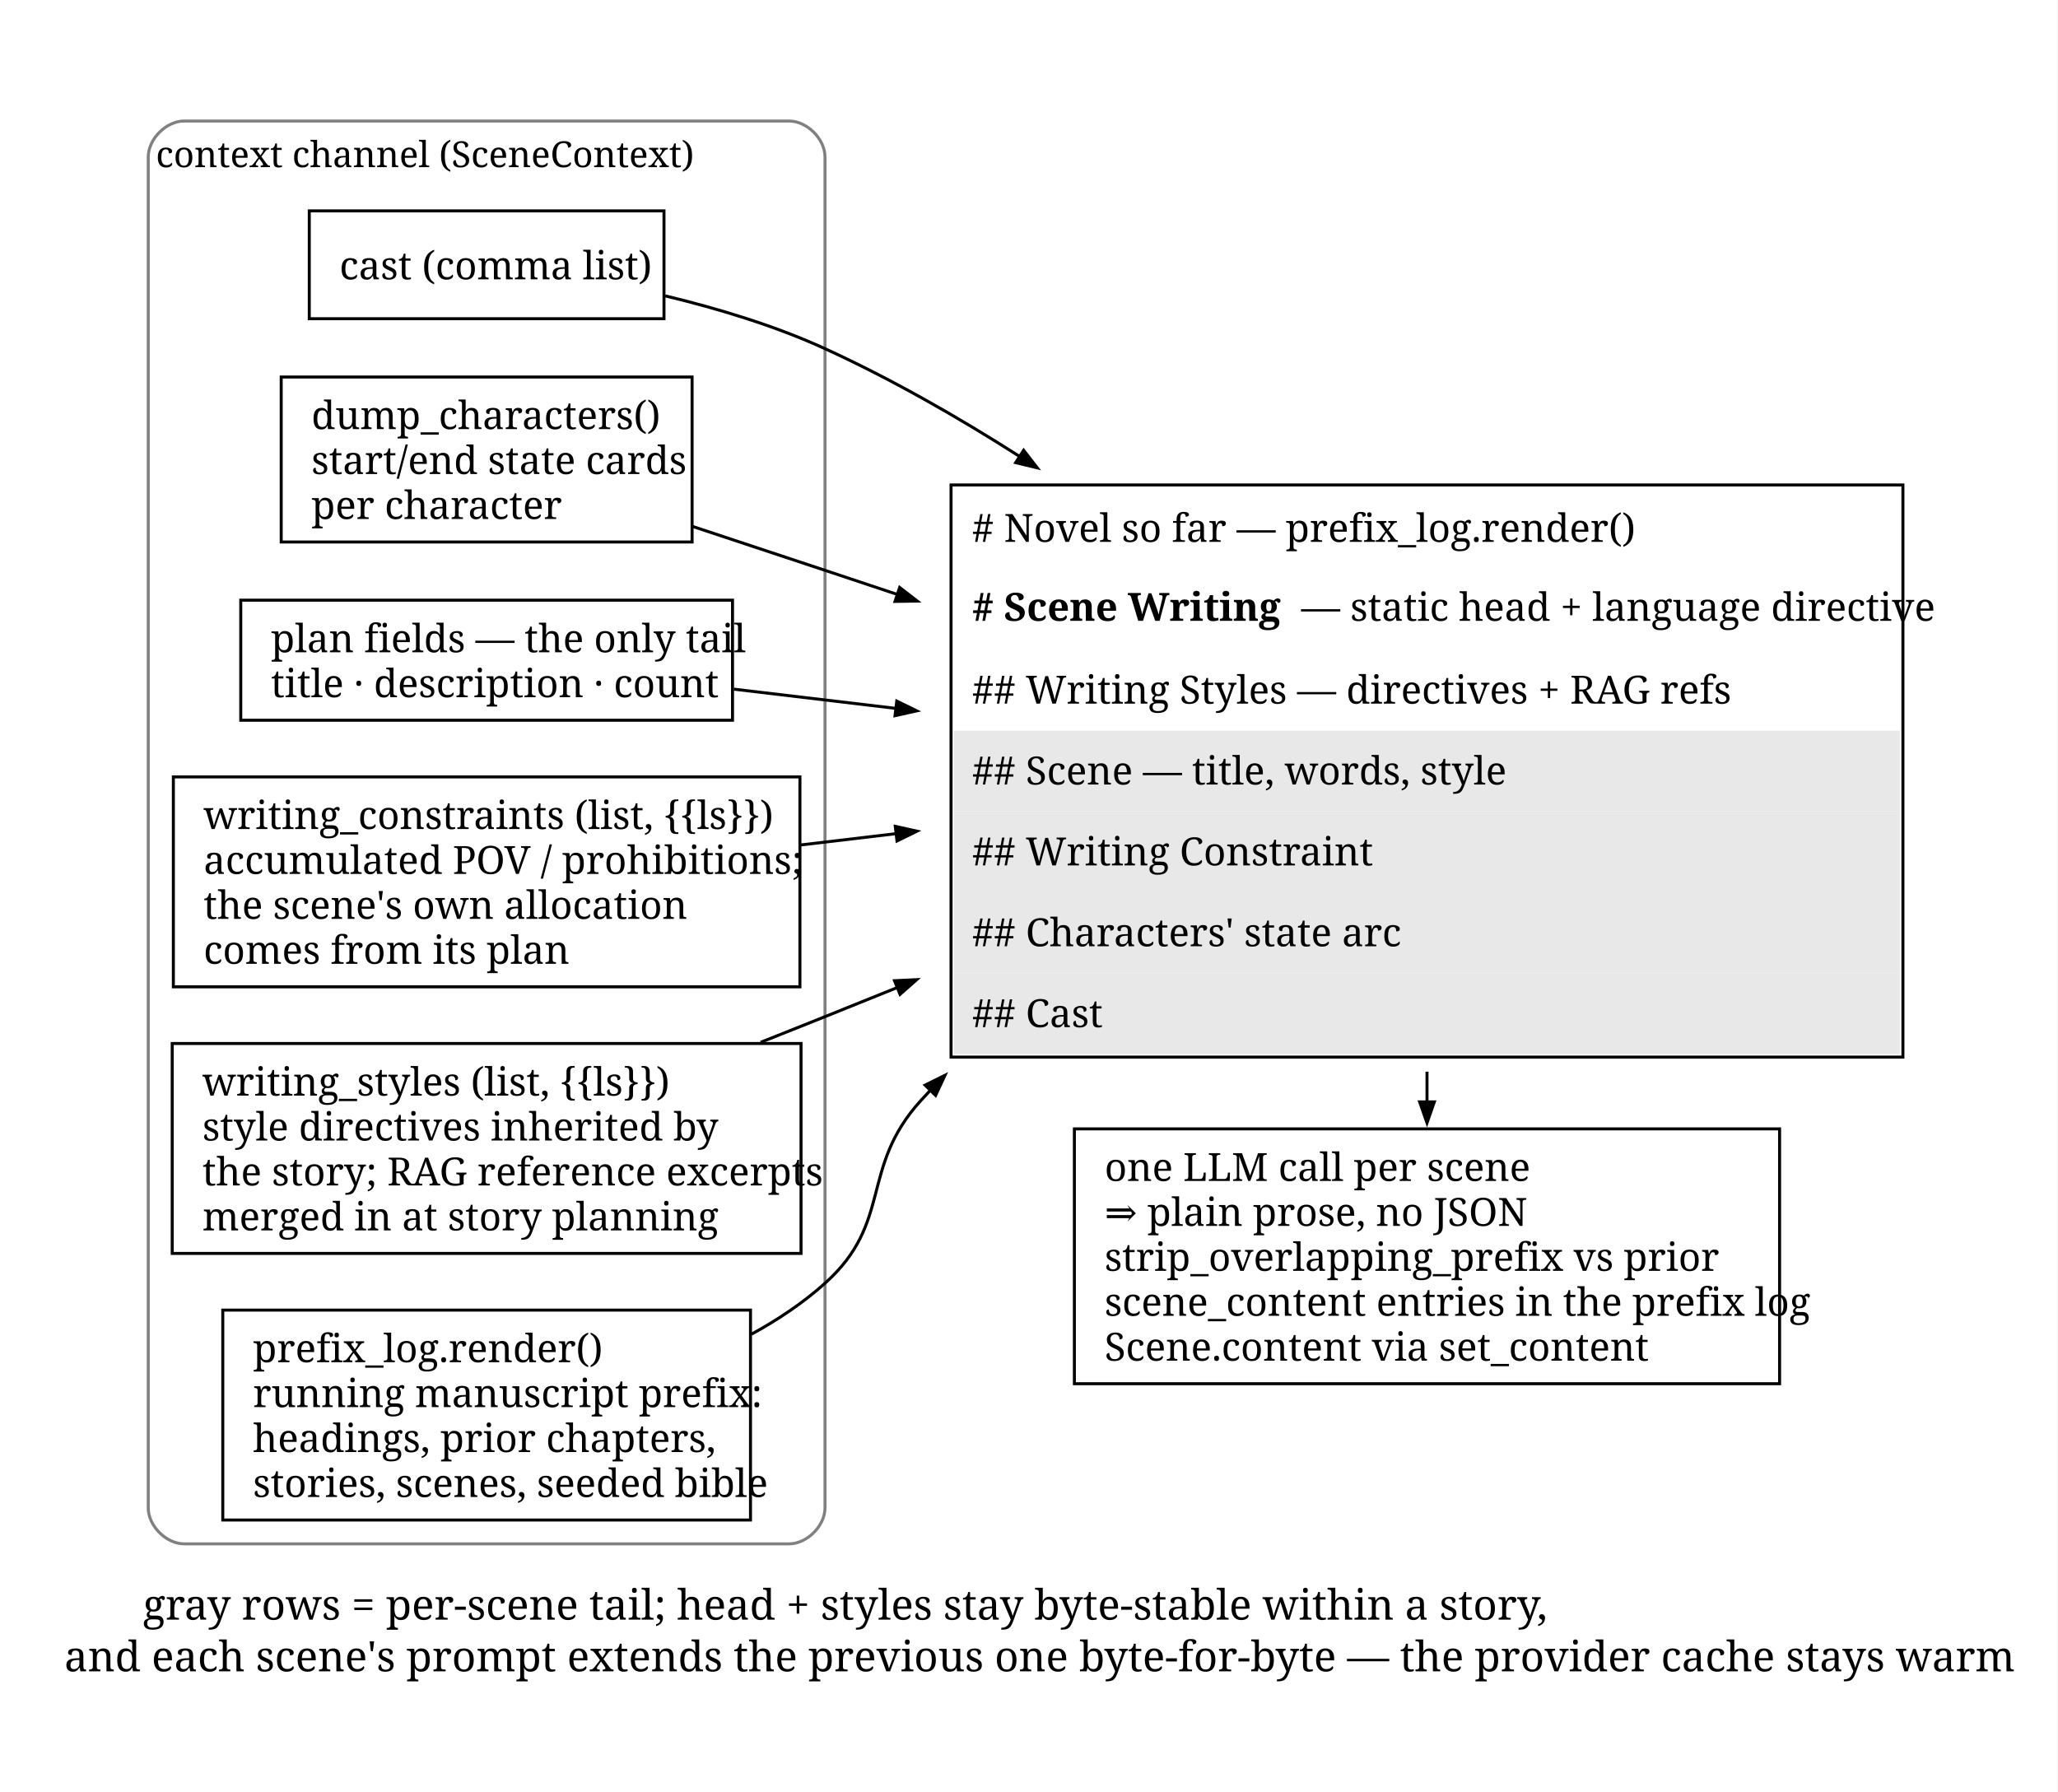
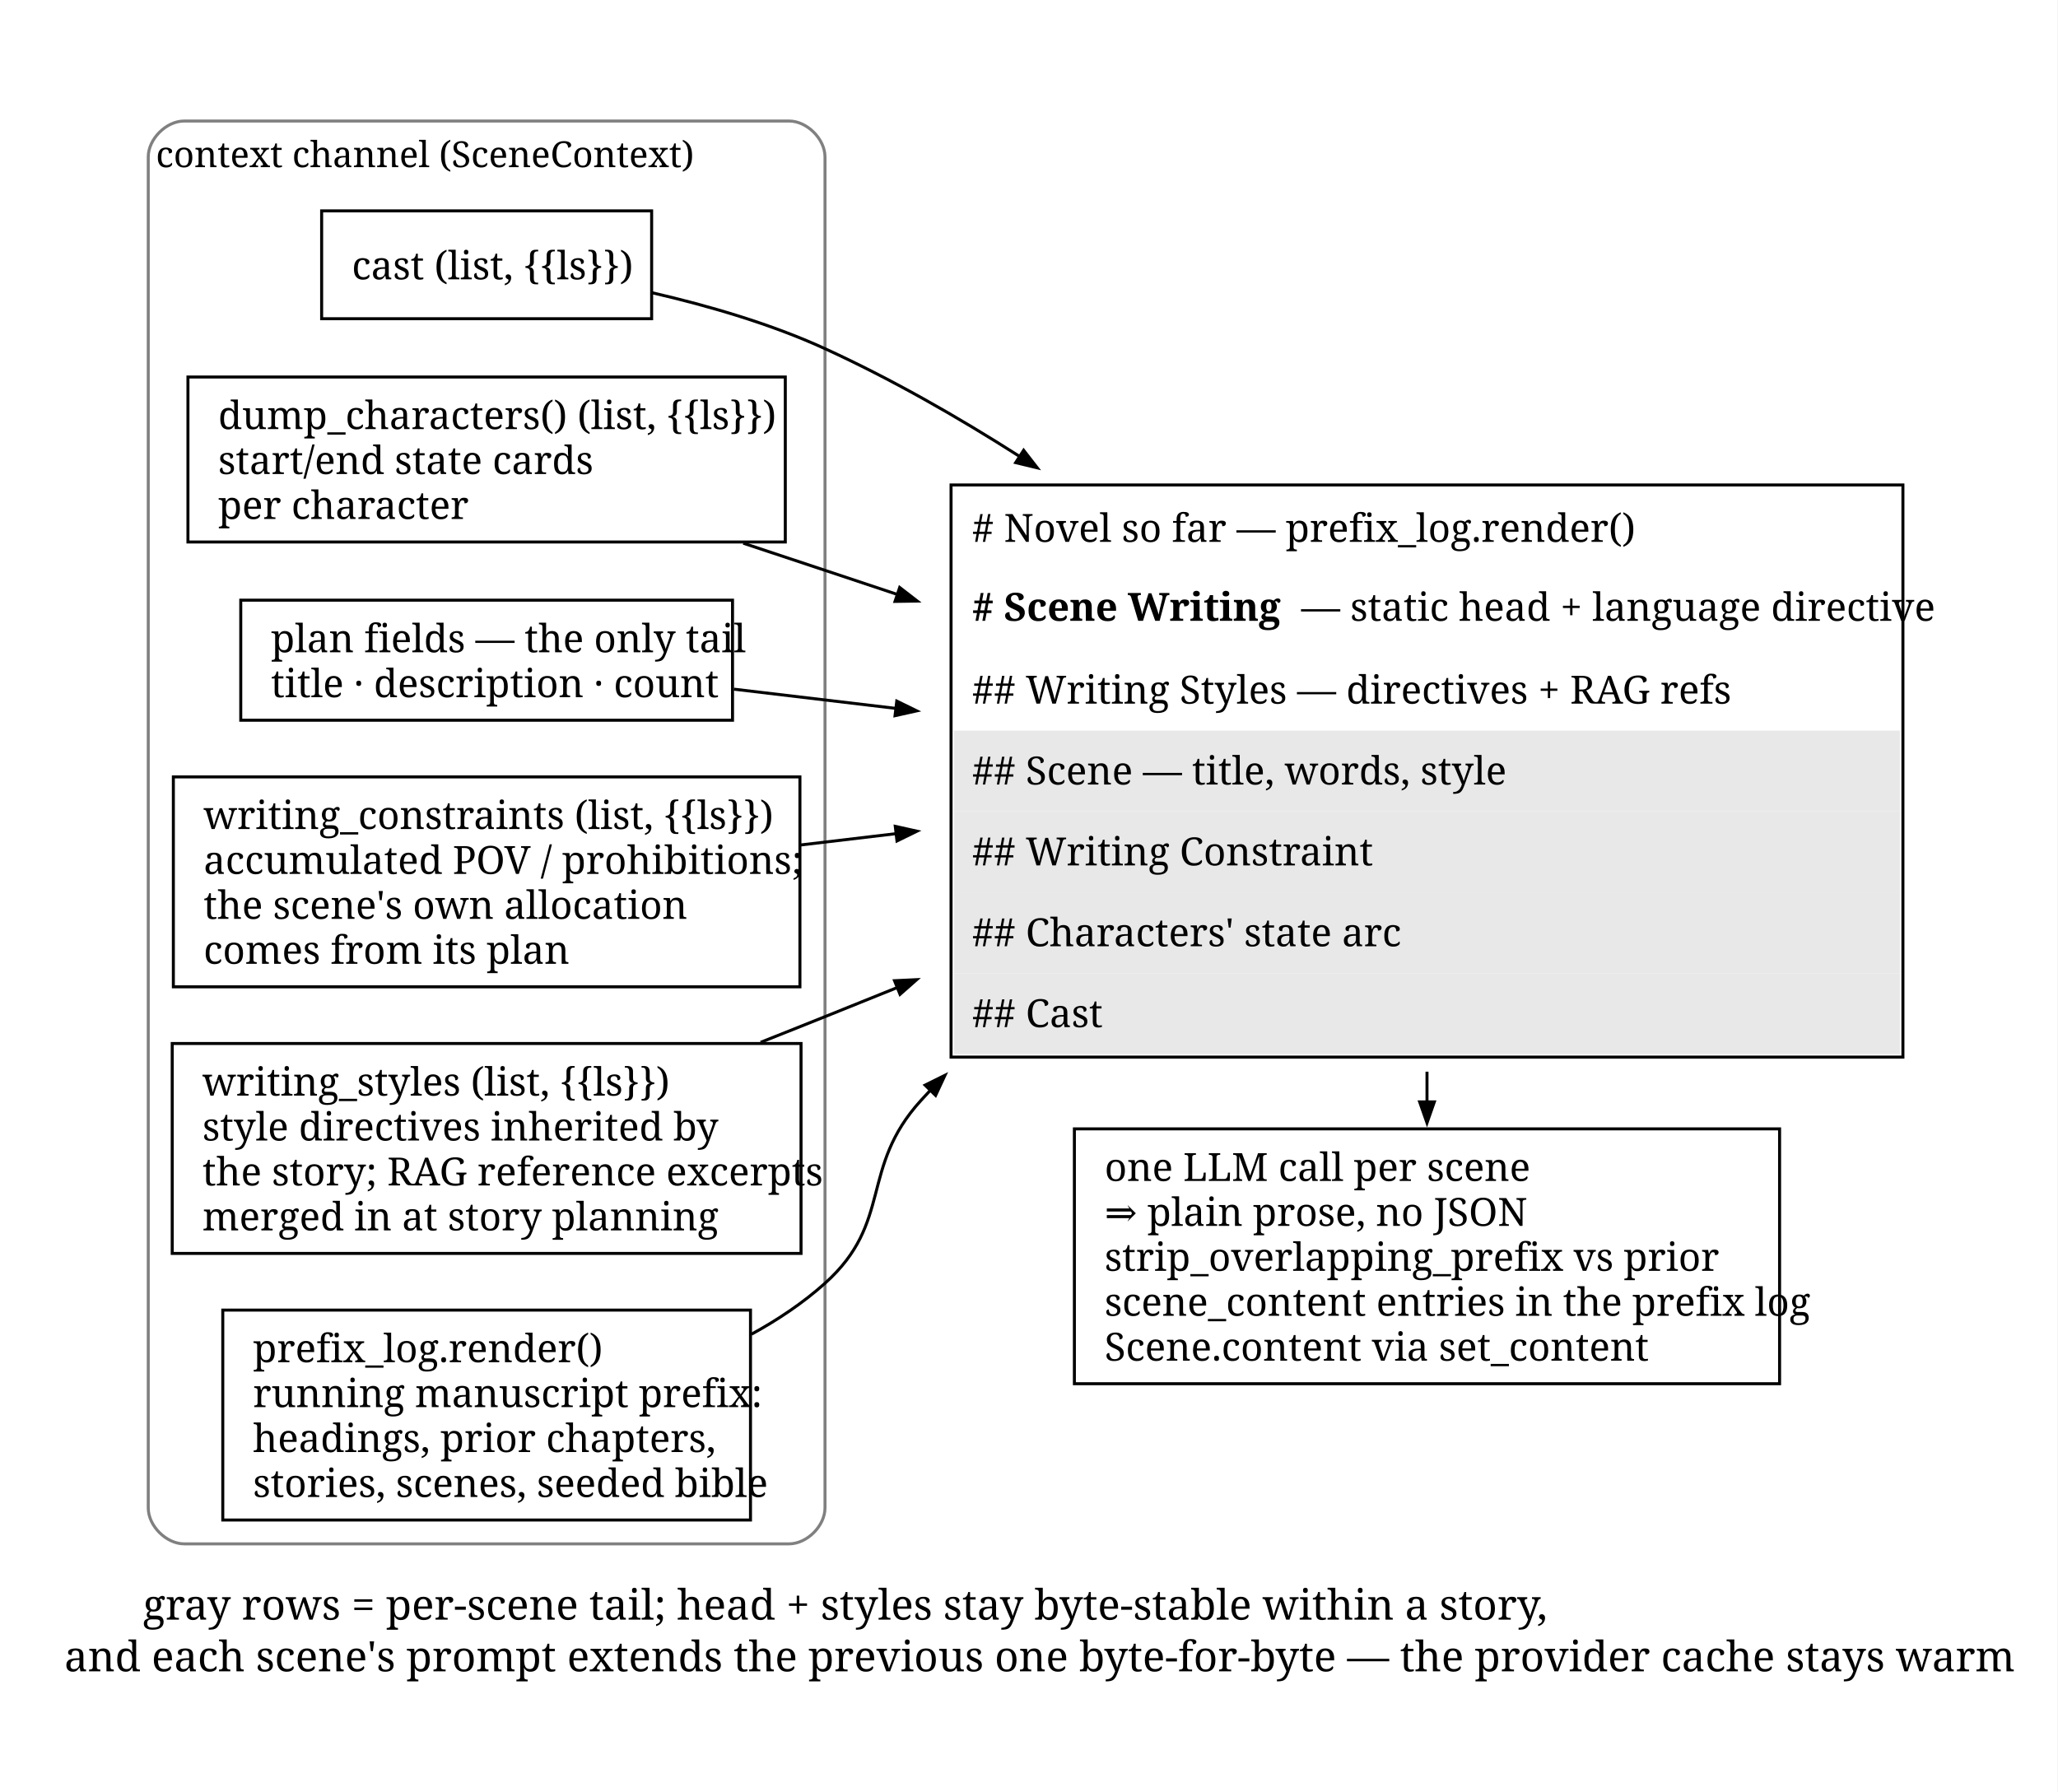
<svg xmlns="http://www.w3.org/2000/svg" width="687pt" height="598pt" viewBox="0.00 0.00 687.00 598.00">
  <g id="graph0" class="graph" transform="scale(1 1) rotate(0) translate(32.4 565.9)">
    <polygon fill="white" stroke="none" points="-32.4,32.4 -32.4,-565.9 654.4,-565.9 654.4,32.4 -32.4,32.4" />
    <text xml:space="preserve" text-anchor="start" x="8" y="-25.2" font-family="serif" font-size="14.00">  gray rows = per-scene tail; head + styles stay byte-stable within a story,</text>
    <text xml:space="preserve" text-anchor="middle" x="311" y="-7.95" font-family="serif" font-size="14.00">  and each scene's prompt extends the previous one byte-for-byte — the provider cache stays warm</text>
    <g id="clust1" class="cluster">
      <path fill="white" stroke="#808080" d="M29.09,-50.5C29.09,-50.5 231,-50.5 231,-50.5 237,-50.5 243,-56.5 243,-62.5 243,-62.5 243,-513.5 243,-513.5 243,-519.5 237,-525.5 231,-525.5 231,-525.5 29.09,-525.5 29.09,-525.5 23.09,-525.5 17.09,-519.5 17.09,-513.5 17.09,-513.5 17.09,-62.5 17.09,-62.5 17.09,-56.5 23.09,-50.5 29.09,-50.5" />
      <text xml:space="preserve" text-anchor="middle" x="109.47" y="-510.1" font-family="serif" font-size="12.00">context channel (SceneContext)</text>
    </g>
    <g id="node1" class="node">
      <polygon fill="white" stroke="black" points="218.13,-128.54 41.97,-128.54 41.97,-58.46 218.13,-58.46 218.13,-128.54" />
      <text xml:space="preserve" text-anchor="start" x="52.05" y="-111.15" font-family="serif" font-size="13.00">prefix_log.render()</text>
      <text xml:space="preserve" text-anchor="start" x="52.05" y="-96.15" font-family="serif" font-size="13.00">running manuscript prefix:</text>
      <text xml:space="preserve" text-anchor="start" x="52.05" y="-81.15" font-family="serif" font-size="13.00">headings, prior chapters,</text>
      <text xml:space="preserve" text-anchor="start" x="52.05" y="-66.15" font-family="serif" font-size="13.00">stories, scenes, seeded bible</text>
    </g>
    <g id="node7" class="node">
      <polygon fill="white" stroke="none" points="285.08,-213 285.08,-404 602.83,-404 602.83,-213 285.08,-213" />
      <polygon fill="none" stroke="black" points="285.08,-213 285.08,-404 602.83,-404 602.83,-213 285.08,-213" />
      <text xml:space="preserve" text-anchor="start" x="292.08" y="-385" font-family="serif" font-size="13.00"># Novel so far — prefix_log.render()</text>
      <text xml:space="preserve" text-anchor="start" x="292.08" y="-358.65" font-family="serif" font-weight="bold" font-size="13.00"># Scene Writing</text>
      <text xml:space="preserve" text-anchor="start" x="398.58" y="-358.65" font-family="serif" font-size="13.00"> — static head + language directive</text>
      <text xml:space="preserve" text-anchor="start" x="292.08" y="-331" font-family="serif" font-size="13.00">## Writing Styles — directives + RAG refs</text>
      <polygon fill="#e8e8e8" stroke="none" points="286.08,-295 286.08,-322 601.83,-322 601.83,-295 286.08,-295" />
      <text xml:space="preserve" text-anchor="start" x="292.08" y="-304" font-family="serif" font-size="13.00">## Scene — title, words, style</text>
      <polygon fill="#e8e8e8" stroke="none" points="286.08,-268 286.08,-295 601.83,-295 601.83,-268 286.08,-268" />
      <text xml:space="preserve" text-anchor="start" x="292.08" y="-277" font-family="serif" font-size="13.00">## Writing Constraint</text>
      <polygon fill="#e8e8e8" stroke="none" points="286.08,-241 286.08,-268 601.83,-268 601.83,-241 286.08,-241" />
      <text xml:space="preserve" text-anchor="start" x="292.08" y="-250" font-family="serif" font-size="13.00">## Characters' state arc</text>
      <polygon fill="#e8e8e8" stroke="none" points="286.08,-214 286.08,-241 601.83,-241 601.83,-214 286.08,-214" />
      <text xml:space="preserve" text-anchor="start" x="292.08" y="-223" font-family="serif" font-size="13.00">## Cast</text>
    </g>
    <g id="edge1" class="edge">
      <path fill="none" stroke="black" d="M218.45,-120.49C227.3,-125.32 235.69,-130.95 243,-137.5 265.79,-157.94 254.42,-175.83 275,-198.5 276.1,-199.71 277.21,-200.91 278.34,-202.11" />
      <polygon fill="black" stroke="black" points="276.41,-203.64 283.05,-206.93 279.92,-200.21 276.41,-203.64" />
    </g>
    <g id="node2" class="node">
      <polygon fill="white" stroke="black" points="235,-217.54 25.09,-217.54 25.09,-147.46 235,-147.46 235,-217.54" />
      <text xml:space="preserve" text-anchor="start" x="35.17" y="-200.15" font-family="serif" font-size="13.00">writing_styles (list, {{ls}})</text>
      <text xml:space="preserve" text-anchor="start" x="35.17" y="-185.15" font-family="serif" font-size="13.00">style directives inherited by</text>
      <text xml:space="preserve" text-anchor="start" x="35.17" y="-170.15" font-family="serif" font-size="13.00">the story; RAG reference excerpts</text>
      <text xml:space="preserve" text-anchor="start" x="35.17" y="-155.15" font-family="serif" font-size="13.00">merged in at story planning</text>
    </g>
    <g id="edge2" class="edge">
      <path fill="none" stroke="black" d="M221.52,-217.93C228.79,-220.82 236.02,-223.7 243,-226.5 250.92,-229.68 259,-232.94 267.17,-236.24" />
      <polygon fill="black" stroke="black" points="266.21,-238.5 273.61,-238.85 268.05,-233.95 266.21,-238.5" />
    </g>
    <g id="node3" class="node">
      <polygon fill="white" stroke="black" points="234.63,-306.54 25.47,-306.54 25.47,-236.46 234.63,-236.46 234.63,-306.54" />
      <text xml:space="preserve" text-anchor="start" x="35.55" y="-289.15" font-family="serif" font-size="13.00">writing_constraints (list, {{ls}})</text>
      <text xml:space="preserve" text-anchor="start" x="35.55" y="-274.15" font-family="serif" font-size="13.00">accumulated POV / prohibitions;</text>
      <text xml:space="preserve" text-anchor="start" x="35.55" y="-259.15" font-family="serif" font-size="13.00">the scene's own allocation</text>
      <text xml:space="preserve" text-anchor="start" x="35.55" y="-244.15" font-family="serif" font-size="13.00">comes from its plan</text>
    </g>
    <g id="edge3" class="edge">
      <path fill="none" stroke="black" d="M234.91,-283.82C245.29,-285.05 256.01,-286.32 266.87,-287.61" />
      <polygon fill="black" stroke="black" points="266.46,-290.03 273.7,-288.42 267.03,-285.16 266.46,-290.03" />
    </g>
    <g id="node4" class="node">
      <polygon fill="white" stroke="black" points="212.13,-365.54 47.97,-365.54 47.97,-325.46 212.13,-325.46 212.13,-365.54" />
      <text xml:space="preserve" text-anchor="start" x="58.05" y="-348.15" font-family="serif" font-size="13.00">plan fields — the only tail</text>
      <text xml:space="preserve" text-anchor="start" x="58.05" y="-333.15" font-family="serif" font-size="13.00">title · description · count</text>
    </g>
    <g id="edge4" class="edge">
      <path fill="none" stroke="black" d="M212.59,-335.83C229.49,-333.82 247.92,-331.64 266.74,-329.4" />
      <polygon fill="black" stroke="black" points="266.96,-331.84 273.62,-328.59 266.38,-326.98 266.96,-331.84" />
    </g>
    <g id="node5" class="node">
-       <polygon fill="white" stroke="black" points="198.63,-440.04 61.47,-440.04 61.47,-384.96 198.63,-384.96 198.63,-440.04" />
-       <text xml:space="preserve" text-anchor="start" x="71.55" y="-422.65" font-family="serif" font-size="13.00">dump_characters()</text>
-       <text xml:space="preserve" text-anchor="start" x="71.55" y="-407.65" font-family="serif" font-size="13.00">start/end state cards</text>
-       <text xml:space="preserve" text-anchor="start" x="71.55" y="-392.65" font-family="serif" font-size="13.00">per character</text>
+       <polygon fill="white" stroke="black" points="229.75,-440.04 30.34,-440.04 30.34,-384.96 229.75,-384.96 229.75,-440.04" />
+       <text xml:space="preserve" text-anchor="start" x="40.42" y="-422.65" font-family="serif" font-size="13.00">dump_characters() (list, {{ls}})</text>
+       <text xml:space="preserve" text-anchor="start" x="40.42" y="-407.65" font-family="serif" font-size="13.00">start/end state cards</text>
+       <text xml:space="preserve" text-anchor="start" x="40.42" y="-392.65" font-family="serif" font-size="13.00">per character</text>
    </g>
    <g id="edge5" class="edge">
-       <path fill="none" stroke="black" d="M198.85,-390.14C213.42,-385.32 228.72,-380.25 243,-375.5 250.96,-372.85 259.1,-370.14 267.33,-367.39" />
+       <path fill="none" stroke="black" d="M215.72,-384.56C224.93,-381.51 234.16,-378.44 243,-375.5 250.96,-372.85 259.1,-370.14 267.33,-367.39" />
      <polygon fill="black" stroke="black" points="267.93,-369.78 273.8,-365.24 266.38,-365.13 267.93,-369.78" />
    </g>
    <g id="node6" class="node">
-       <polygon fill="white" stroke="black" points="189.25,-495.5 70.84,-495.5 70.84,-459.5 189.25,-459.5 189.25,-495.5" />
-       <text xml:space="preserve" text-anchor="start" x="80.92" y="-472.65" font-family="serif" font-size="13.00">cast (comma list)</text>
+       <polygon fill="white" stroke="black" points="185.13,-495.5 74.97,-495.5 74.97,-459.5 185.13,-459.5 185.13,-495.5" />
+       <text xml:space="preserve" text-anchor="start" x="85.05" y="-472.65" font-family="serif" font-size="13.00">cast (list, {{ls}})</text>
    </g>
    <g id="edge6" class="edge">
-       <path fill="none" stroke="black" d="M189.67,-467.13C207.28,-462.89 226.33,-457.14 243,-449.5 264.94,-439.45 287,-426.91 308.03,-413.48" />
+       <path fill="none" stroke="black" d="M185.37,-468.15C204.14,-463.82 224.97,-457.76 243,-449.5 264.94,-439.45 287,-426.91 308.03,-413.48" />
      <polygon fill="black" stroke="black" points="309.31,-415.58 313.86,-409.72 306.65,-411.46 309.31,-415.58" />
    </g>
    <g id="node8" class="node">
      <polygon fill="white" stroke="black" points="561.66,-189.04 326.25,-189.04 326.25,-103.96 561.66,-103.96 561.66,-189.04" />
      <text xml:space="preserve" text-anchor="start" x="336.33" y="-171.65" font-family="serif" font-size="13.00">one LLM call per scene</text>
      <text xml:space="preserve" text-anchor="start" x="336.33" y="-156.65" font-family="serif" font-size="13.00">⇒ plain prose, no JSON</text>
      <text xml:space="preserve" text-anchor="start" x="336.33" y="-141.65" font-family="serif" font-size="13.00">strip_overlapping_prefix vs prior</text>
      <text xml:space="preserve" text-anchor="start" x="336.33" y="-126.65" font-family="serif" font-size="13.00">scene_content entries in the prefix log</text>
      <text xml:space="preserve" text-anchor="start" x="336.33" y="-111.65" font-family="serif" font-size="13.00">Scene.content via set_content</text>
    </g>
    <g id="edge7" class="edge">
      <path fill="none" stroke="black" d="M443.96,-208.12C443.96,-204.73 443.96,-201.34 443.96,-197.95" />
      <polygon fill="black" stroke="black" points="446.41,-198.04 443.96,-191.04 441.51,-198.04 446.41,-198.04" />
    </g>
  </g>
</svg>
